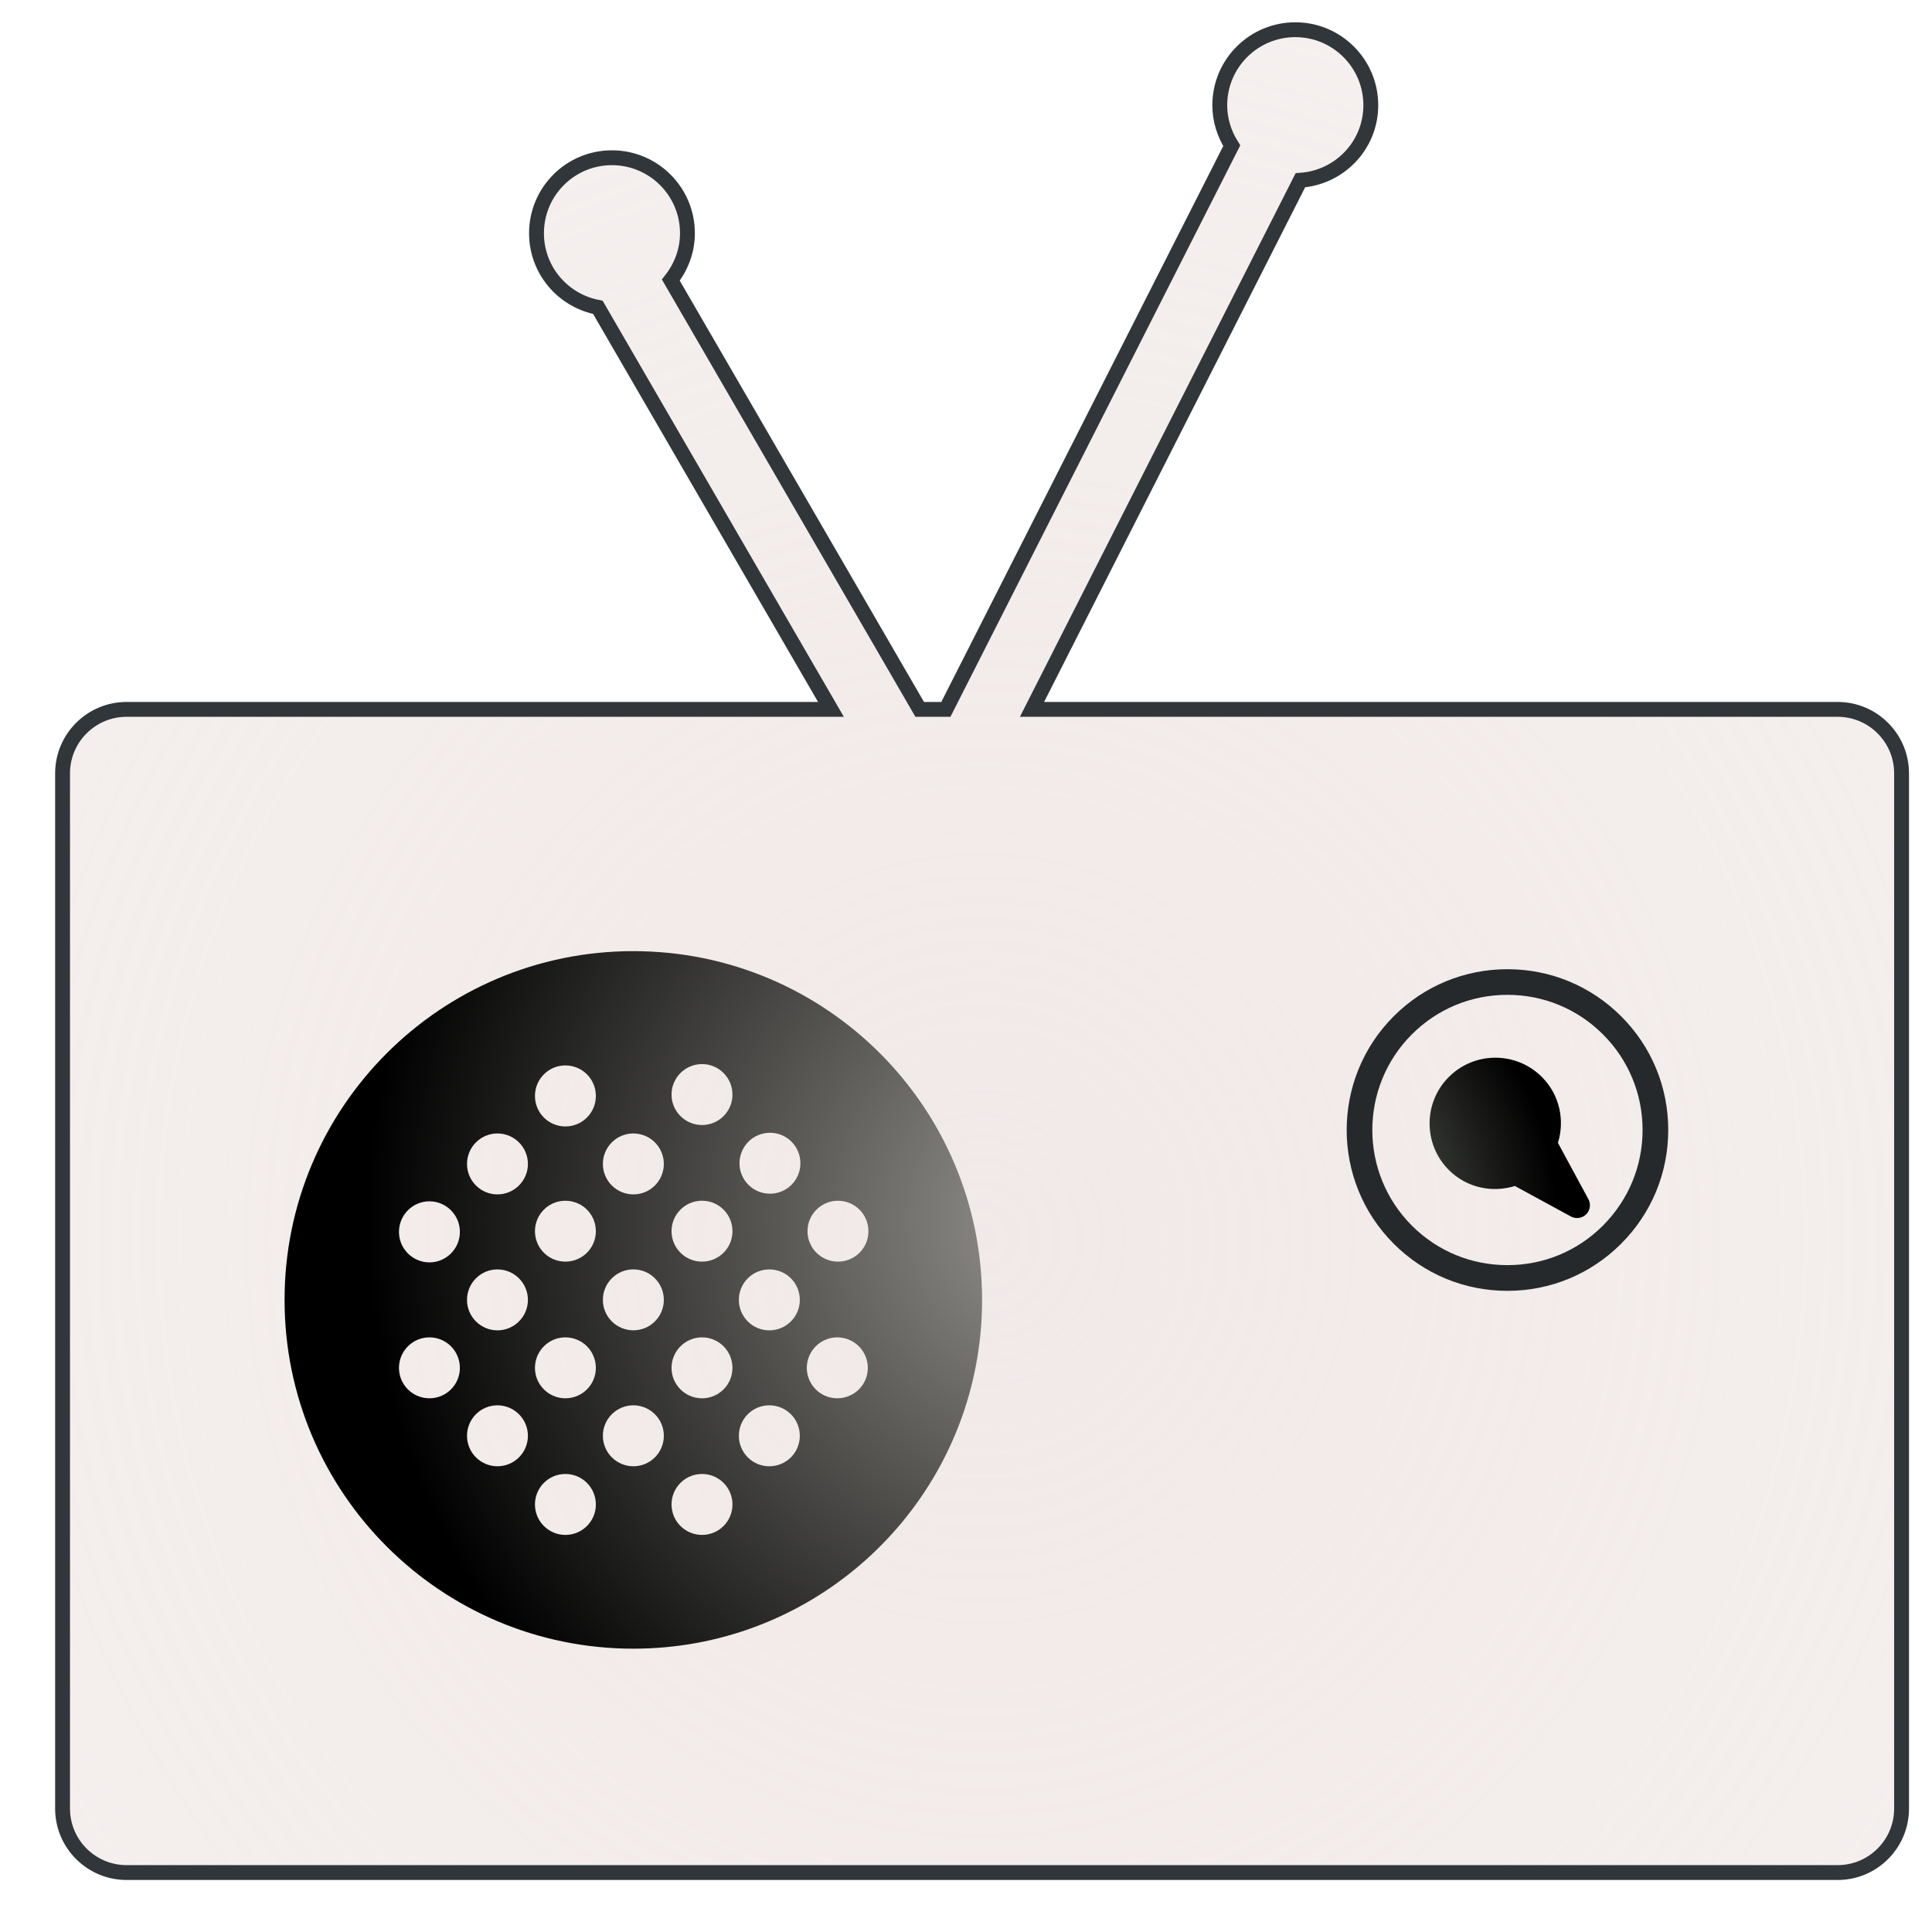
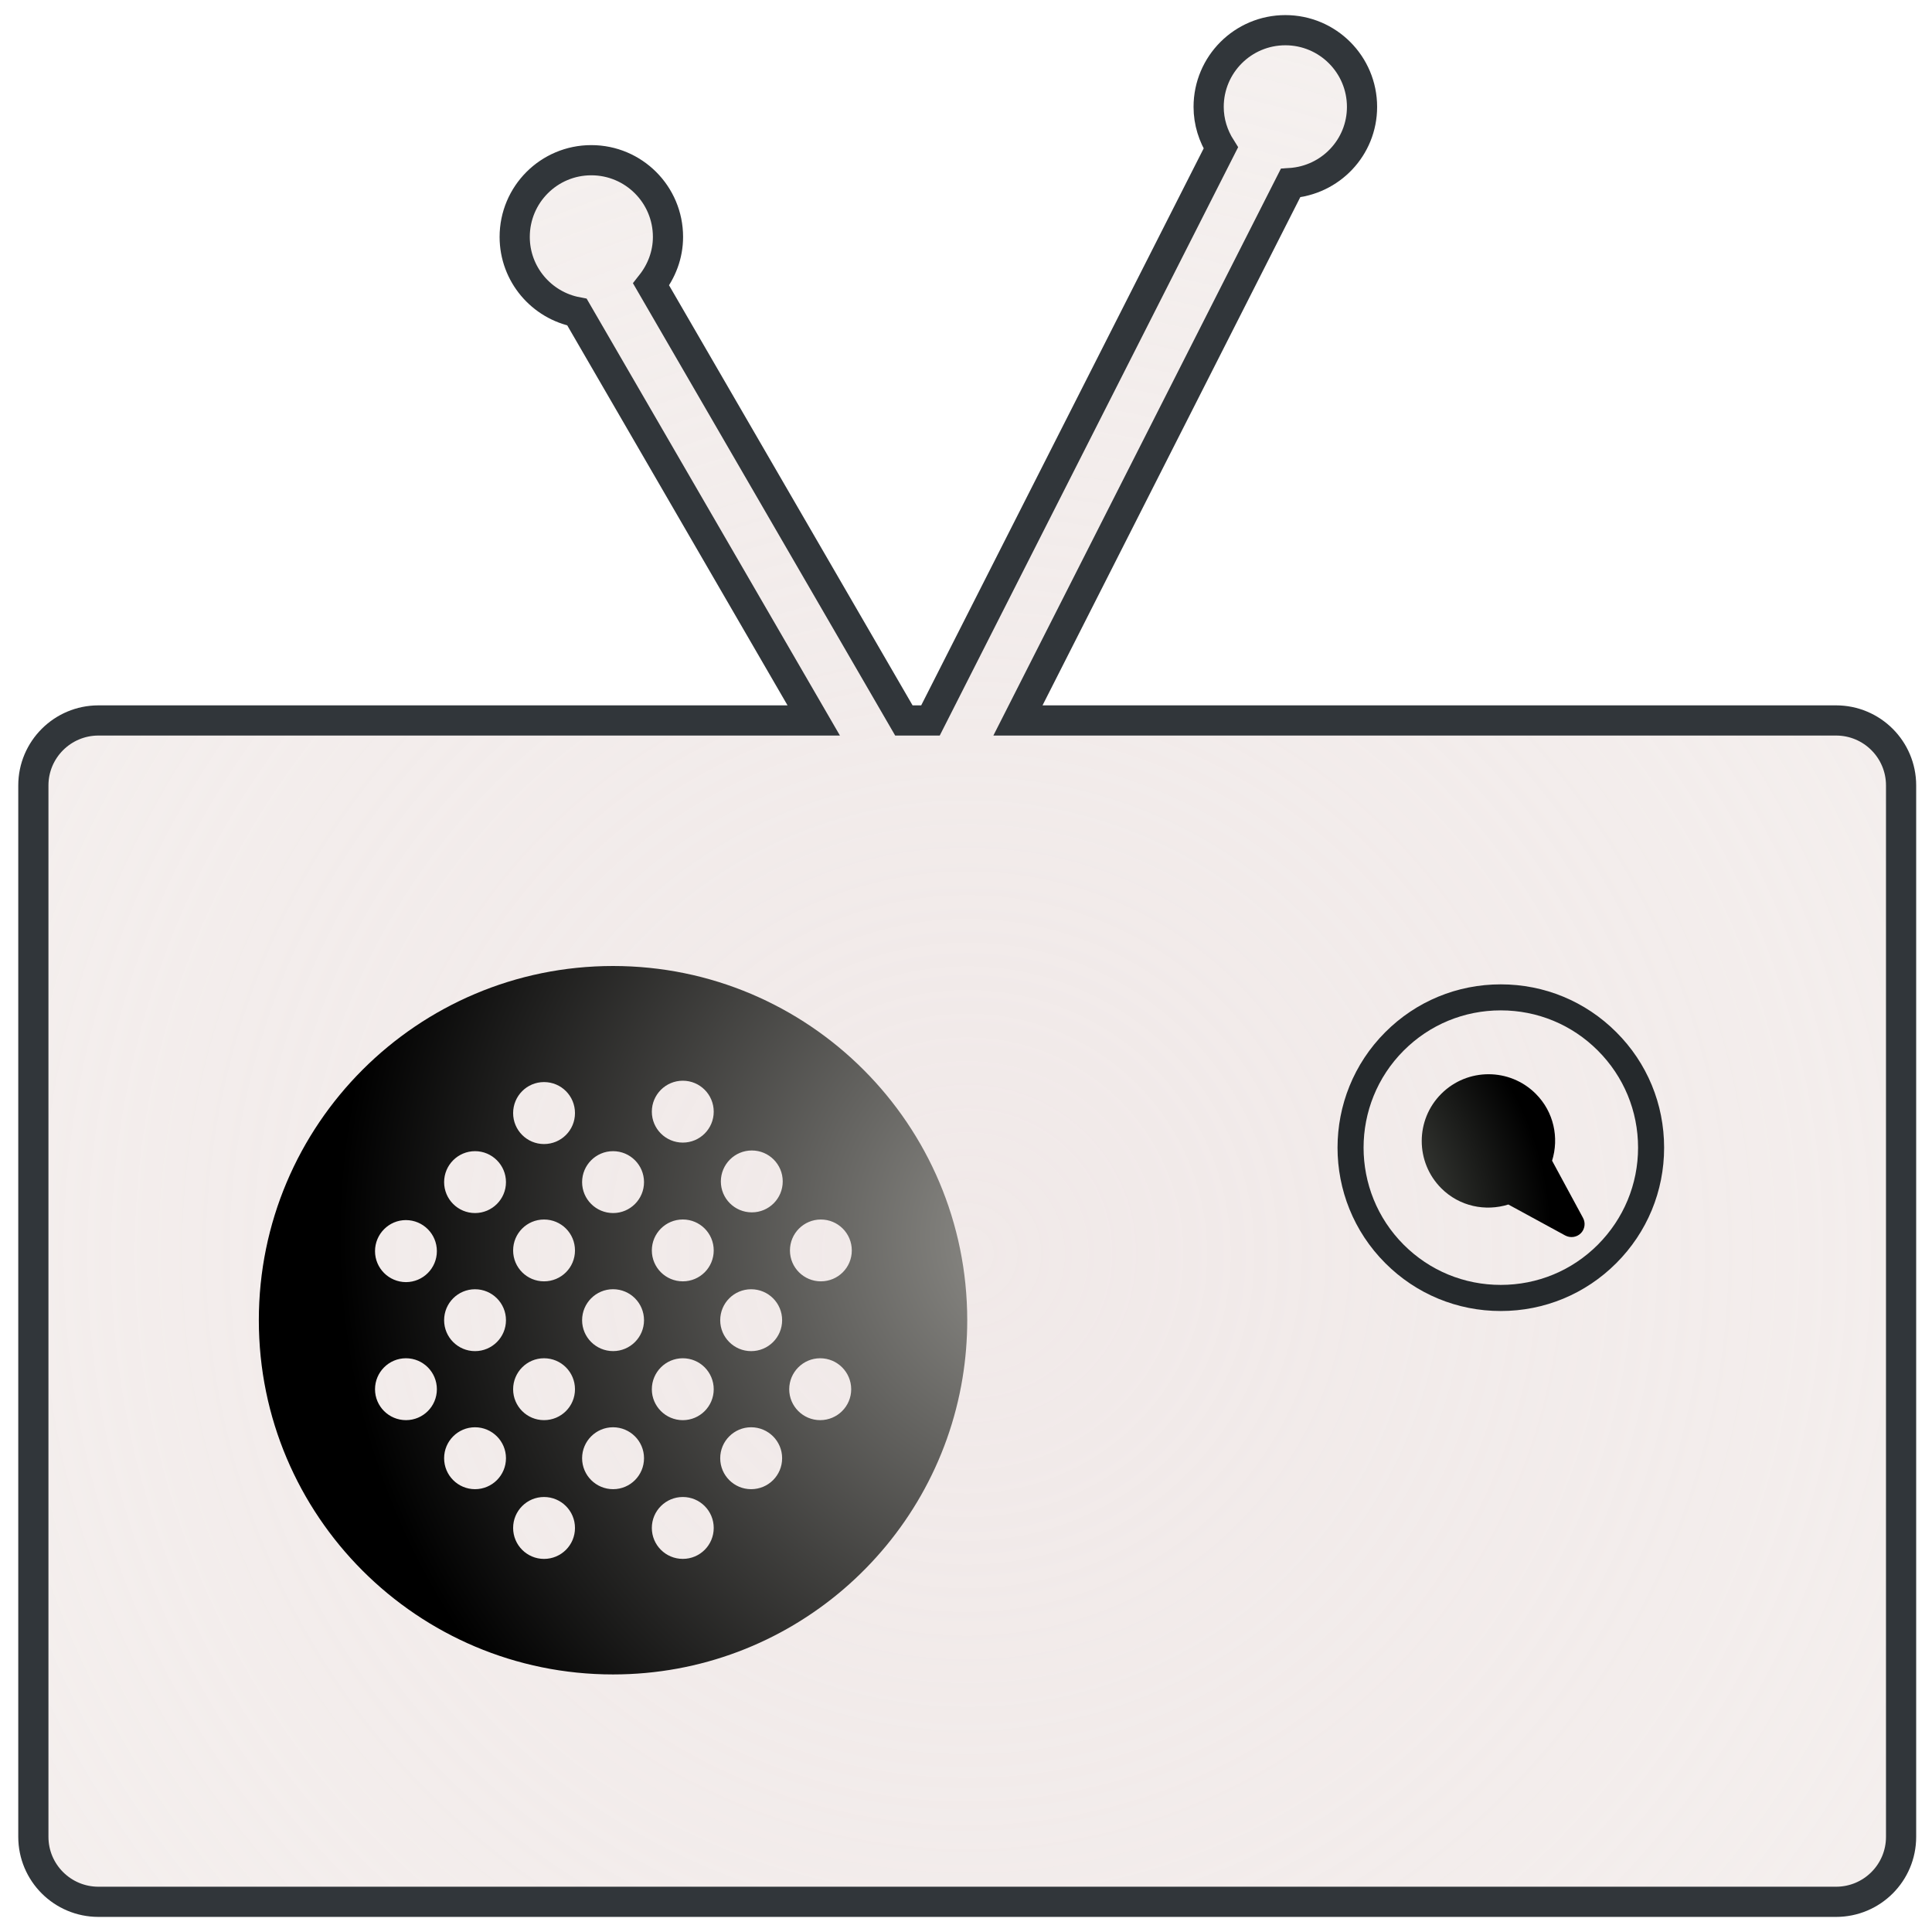
- <svg xmlns="http://www.w3.org/2000/svg" xmlns:xlink="http://www.w3.org/1999/xlink" width="65px" height="65px" version="1.1">
+ <svg xmlns="http://www.w3.org/2000/svg" xmlns:xlink="http://www.w3.org/1999/xlink" width="64px" height="64px" version="1.1">
  <description>Created with Sketch (http://www.bohemiancoding.com/sketch)</description>
  <defs>
    <radialGradient cx="50%" cy="65.332%" fx="50%" fy="65.332%" r="104.404%" id="radialGradient-1">
      <stop stop-color="rgb(234,223,222)" stop-opacity="0.676" offset="0%" />
      <stop stop-color="rgb(249,247,245)" offset="100%" />
    </radialGradient>
-     <path d="M34.721,23.866 L43.75,6.064 C45.07,5.976 46.119,4.886 46.119,3.541 C46.119,2.137 44.982,1 43.579,1 C42.176,1 41.038,2.137 41.038,3.541 C41.038,4.042 41.191,4.507 41.441,4.902 L31.823,23.866 L30.942,23.866 L22.569,9.423 C22.913,8.987 23.128,8.445 23.128,7.848 C23.128,6.444 21.991,5.307 20.587,5.307 C19.185,5.307 18.05,6.444 18.05,7.848 C18.05,9.086 18.939,10.116 20.114,10.339 L27.956,23.866 L4.261,23.866 C3.071,23.866 2.105,24.83 2.105,26.019 L2.105,60.847 C2.105,62.037 3.071,63 4.261,63 L61.822,63 C63.013,63 63.976,62.037 63.976,60.847 L63.976,26.019 C63.976,24.83 63.013,23.866 61.822,23.866 L34.721,23.866 Z M34.721,23.866" id="path-2" />
+     <path d="M33.721,23.866 L42.75,6.064 C44.07,5.976 45.119,4.886 45.119,3.541 C45.119,2.137 43.982,1 42.579,1 C41.176,1 40.038,2.137 40.038,3.541 C40.038,4.042 40.191,4.507 40.441,4.902 L30.823,23.866 L29.942,23.866 L21.569,9.423 C21.913,8.987 22.128,8.445 22.128,7.848 C22.128,6.444 20.991,5.307 19.587,5.307 C18.185,5.307 17.05,6.444 17.05,7.848 C17.05,9.086 17.939,10.116 19.114,10.339 L26.956,23.866 L3.261,23.866 C2.071,23.866 1.105,24.83 1.105,26.019 L1.105,60.847 C1.105,62.037 2.071,63 3.261,63 L60.822,63 C62.013,63 62.976,62.037 62.976,60.847 L62.976,26.019 C62.976,24.83 62.013,23.866 60.822,23.866 L33.721,23.866 Z M33.721,23.866" id="path-2" />
    <radialGradient cx="111.454%" cy="38.251%" fx="111.454%" fy="38.251%" r="100%" id="radialGradient-3">
      <stop stop-color="rgb(254,255,254)" offset="0%" />
      <stop stop-color="rgb(131,130,126)" offset="11.943%" />
      <stop stop-color="rgb(0,0,0)" offset="100%" />
    </radialGradient>
    <radialGradient cx="-105.487%" cy="100%" fx="-105.487%" fy="100%" r="184.868%" id="radialGradient-4">
      <stop stop-color="rgb(130,135,125)" offset="0%" />
      <stop stop-color="rgb(0,0,0)" offset="100%" />
    </radialGradient>
  </defs>
  <g id="Page 1" fill="rgb(215,215,215)" fill-rule="evenodd">
-     <use id="Path" stroke="rgb(49,54,58)" stroke-width="0.5" fill="url(#radialGradient-1)" xlink:href="#path-2" />
+     <use id="Path" stroke="rgb(49,54,58)" stroke-width="1" fill="url(#radialGradient-1)" xlink:href="#path-2" />
    <use id="Path-1" stroke="none" fill="none" xlink:href="#path-2" />
-     <path d="M14.449,42.472 C15.016,42.47 15.472,42.011 15.472,41.446 C15.472,40.879 15.016,40.419 14.447,40.417 C13.882,40.417 13.423,40.879 13.423,41.446 C13.423,42.011 13.882,42.47 14.449,42.472 M14.449,47.044 C15.016,47.044 15.472,46.585 15.472,46.021 C15.472,45.455 15.016,44.994 14.447,44.994 C13.882,44.994 13.423,45.455 13.423,46.021 C13.423,46.585 13.882,47.044 14.449,47.044 M16.736,40.184 C17.301,40.184 17.761,39.725 17.761,39.16 C17.761,38.594 17.301,38.134 16.736,38.134 C16.171,38.134 15.712,38.594 15.712,39.16 C15.712,39.725 16.171,40.184 16.736,40.184 M16.736,44.758 C17.301,44.758 17.761,44.298 17.761,43.734 C17.761,43.166 17.301,42.708 16.736,42.708 C16.171,42.708 15.712,43.166 15.712,43.734 C15.712,44.299 16.171,44.758 16.736,44.758 M16.736,49.331 C17.301,49.331 17.761,48.873 17.761,48.305 C17.761,47.74 17.301,47.281 16.736,47.28 C16.171,47.28 15.712,47.74 15.712,48.305 C15.712,48.873 16.171,49.331 16.736,49.331 M19.021,42.446 C19.591,42.446 20.047,41.989 20.047,41.423 C20.047,40.855 19.591,40.398 19.021,40.398 C18.456,40.398 17.998,40.855 17.998,41.423 C17.998,41.989 18.456,42.446 19.021,42.446 M20.047,46.021 C20.047,45.455 19.591,44.994 19.021,44.994 C18.456,44.994 17.998,45.455 17.998,46.021 C17.998,46.585 18.456,47.044 19.021,47.044 C19.591,47.044 20.047,46.585 20.047,46.021 M19.021,51.641 C19.591,51.64 20.047,51.182 20.047,50.616 C20.047,50.049 19.588,49.59 19.021,49.59 C18.456,49.59 17.998,50.049 17.998,50.615 C17.998,51.182 18.456,51.64 19.021,51.641 M21.311,40.184 C21.876,40.184 22.334,39.725 22.334,39.16 C22.334,38.594 21.876,38.134 21.308,38.134 C20.743,38.134 20.283,38.594 20.283,39.16 C20.283,39.725 20.743,40.184 21.311,40.184 M21.311,44.757 C21.876,44.757 22.334,44.297 22.334,43.734 C22.334,43.166 21.876,42.707 21.308,42.707 C20.743,42.707 20.283,43.166 20.283,43.734 C20.283,44.299 20.743,44.757 21.311,44.757 M21.311,49.331 C21.876,49.331 22.334,48.872 22.334,48.305 C22.334,47.74 21.876,47.281 21.308,47.28 C20.743,47.28 20.283,47.74 20.283,48.305 C20.283,48.872 20.743,49.331 21.311,49.331 M23.619,37.85 C24.186,37.85 24.643,37.392 24.643,36.826 C24.643,36.259 24.186,35.8 23.619,35.8 C23.053,35.8 22.593,36.259 22.593,36.826 C22.593,37.392 23.053,37.85 23.619,37.85 M23.619,42.446 C24.186,42.446 24.643,41.989 24.643,41.422 C24.643,40.855 24.186,40.397 23.619,40.397 C23.053,40.397 22.593,40.855 22.593,41.422 C22.593,41.989 23.053,42.446 23.619,42.446 M23.619,47.045 C24.186,47.044 24.643,46.585 24.643,46.021 C24.643,45.455 24.186,44.994 23.619,44.994 C23.053,44.994 22.593,45.455 22.593,46.021 C22.593,46.585 23.053,47.044 23.619,47.045 M23.619,51.64 C24.186,51.64 24.643,51.183 24.643,50.615 C24.643,50.049 24.186,49.59 23.619,49.59 C23.053,49.59 22.593,50.049 22.593,50.615 C22.593,51.183 23.053,51.64 23.619,51.64 M25.882,44.758 C26.452,44.758 26.909,44.298 26.909,43.734 C26.909,43.166 26.452,42.708 25.882,42.708 C25.317,42.708 24.858,43.166 24.858,43.734 C24.858,44.299 25.317,44.758 25.882,44.758 M25.882,49.331 C26.452,49.331 26.909,48.873 26.909,48.305 C26.909,47.74 26.452,47.281 25.882,47.28 C25.317,47.28 24.858,47.74 24.858,48.305 C24.858,48.873 25.317,49.331 25.882,49.331 M25.906,38.111 C25.338,38.111 24.882,38.569 24.879,39.136 C24.879,39.703 25.338,40.161 25.906,40.161 C26.472,40.161 26.929,39.703 26.929,39.136 C26.929,38.569 26.471,38.111 25.906,38.111 M28.169,47.044 C28.738,47.044 29.197,46.585 29.197,46.021 C29.197,45.455 28.738,44.994 28.169,44.994 C27.604,44.994 27.144,45.455 27.144,46.021 C27.144,46.585 27.604,47.044 28.169,47.044 M28.192,40.398 C27.628,40.398 27.168,40.855 27.168,41.423 C27.168,41.989 27.628,42.446 28.192,42.446 C28.761,42.446 29.217,41.989 29.217,41.423 C29.217,40.855 28.758,40.398 28.192,40.398 M19.021,35.845 C18.456,35.845 17.998,36.304 17.998,36.873 C17.998,37.439 18.456,37.898 19.021,37.898 C19.591,37.898 20.047,37.439 20.047,36.873 C20.047,36.303 19.591,35.845 19.021,35.845 M33.041,43.734 C33.041,44.384 32.988,45.023 32.886,45.645 C31.974,51.216 27.139,55.468 21.308,55.468 C14.828,55.468 9.574,50.214 9.574,43.734 C9.574,37.253 14.828,32 21.308,32 C27.789,32 33.041,37.253 33.041,43.734 Z M33.041,43.734" id="path2520" fill="url(#radialGradient-3)" />
+     <path d="M13.449,42.472 C14.016,42.47 14.472,42.011 14.472,41.446 C14.472,40.879 14.016,40.419 13.447,40.417 C12.882,40.417 12.423,40.879 12.423,41.446 C12.423,42.011 12.882,42.47 13.449,42.472 M13.449,47.044 C14.016,47.044 14.472,46.585 14.472,46.021 C14.472,45.455 14.016,44.994 13.447,44.994 C12.882,44.994 12.423,45.455 12.423,46.021 C12.423,46.585 12.882,47.044 13.449,47.044 M15.736,40.184 C16.301,40.184 16.761,39.725 16.761,39.16 C16.761,38.594 16.301,38.134 15.736,38.134 C15.171,38.134 14.712,38.594 14.712,39.16 C14.712,39.725 15.171,40.184 15.736,40.184 M15.736,44.758 C16.301,44.758 16.761,44.298 16.761,43.734 C16.761,43.166 16.301,42.708 15.736,42.708 C15.171,42.708 14.712,43.166 14.712,43.734 C14.712,44.299 15.171,44.758 15.736,44.758 M15.736,49.331 C16.301,49.331 16.761,48.873 16.761,48.305 C16.761,47.74 16.301,47.281 15.736,47.28 C15.171,47.28 14.712,47.74 14.712,48.305 C14.712,48.873 15.171,49.331 15.736,49.331 M18.021,42.446 C18.591,42.446 19.047,41.989 19.047,41.423 C19.047,40.855 18.591,40.398 18.021,40.398 C17.456,40.398 16.998,40.855 16.998,41.423 C16.998,41.989 17.456,42.446 18.021,42.446 M19.047,46.021 C19.047,45.455 18.591,44.994 18.021,44.994 C17.456,44.994 16.998,45.455 16.998,46.021 C16.998,46.585 17.456,47.044 18.021,47.044 C18.591,47.044 19.047,46.585 19.047,46.021 M18.021,51.641 C18.591,51.64 19.047,51.182 19.047,50.616 C19.047,50.049 18.588,49.59 18.021,49.59 C17.456,49.59 16.998,50.049 16.998,50.615 C16.998,51.182 17.456,51.64 18.021,51.641 M20.311,40.184 C20.876,40.184 21.334,39.725 21.334,39.16 C21.334,38.594 20.876,38.134 20.308,38.134 C19.743,38.134 19.283,38.594 19.283,39.16 C19.283,39.725 19.743,40.184 20.311,40.184 M20.311,44.757 C20.876,44.757 21.334,44.297 21.334,43.734 C21.334,43.166 20.876,42.707 20.308,42.707 C19.743,42.707 19.283,43.166 19.283,43.734 C19.283,44.299 19.743,44.757 20.311,44.757 M20.311,49.331 C20.876,49.331 21.334,48.872 21.334,48.305 C21.334,47.74 20.876,47.281 20.308,47.28 C19.743,47.28 19.283,47.74 19.283,48.305 C19.283,48.872 19.743,49.331 20.311,49.331 M22.619,37.85 C23.186,37.85 23.643,37.392 23.643,36.826 C23.643,36.259 23.186,35.8 22.619,35.8 C22.053,35.8 21.593,36.259 21.593,36.826 C21.593,37.392 22.053,37.85 22.619,37.85 M22.619,42.446 C23.186,42.446 23.643,41.989 23.643,41.422 C23.643,40.855 23.186,40.397 22.619,40.397 C22.053,40.397 21.593,40.855 21.593,41.422 C21.593,41.989 22.053,42.446 22.619,42.446 M22.619,47.045 C23.186,47.044 23.643,46.585 23.643,46.021 C23.643,45.455 23.186,44.994 22.619,44.994 C22.053,44.994 21.593,45.455 21.593,46.021 C21.593,46.585 22.053,47.044 22.619,47.045 M22.619,51.64 C23.186,51.64 23.643,51.183 23.643,50.615 C23.643,50.049 23.186,49.59 22.619,49.59 C22.053,49.59 21.593,50.049 21.593,50.615 C21.593,51.183 22.053,51.64 22.619,51.64 M24.882,44.758 C25.452,44.758 25.909,44.298 25.909,43.734 C25.909,43.166 25.452,42.708 24.882,42.708 C24.317,42.708 23.858,43.166 23.858,43.734 C23.858,44.299 24.317,44.758 24.882,44.758 M24.882,49.331 C25.452,49.331 25.909,48.873 25.909,48.305 C25.909,47.74 25.452,47.281 24.882,47.28 C24.317,47.28 23.858,47.74 23.858,48.305 C23.858,48.873 24.317,49.331 24.882,49.331 M24.906,38.111 C24.338,38.111 23.882,38.569 23.879,39.136 C23.879,39.703 24.338,40.161 24.906,40.161 C25.472,40.161 25.929,39.703 25.929,39.136 C25.929,38.569 25.471,38.111 24.906,38.111 M27.169,47.044 C27.738,47.044 28.197,46.585 28.197,46.021 C28.197,45.455 27.738,44.994 27.169,44.994 C26.604,44.994 26.144,45.455 26.144,46.021 C26.144,46.585 26.604,47.044 27.169,47.044 M27.192,40.398 C26.628,40.398 26.168,40.855 26.168,41.423 C26.168,41.989 26.628,42.446 27.192,42.446 C27.761,42.446 28.217,41.989 28.217,41.423 C28.217,40.855 27.758,40.398 27.192,40.398 M18.021,35.845 C17.456,35.845 16.998,36.304 16.998,36.873 C16.998,37.439 17.456,37.898 18.021,37.898 C18.591,37.898 19.047,37.439 19.047,36.873 C19.047,36.303 18.591,35.845 18.021,35.845 M32.041,43.734 C32.041,44.384 31.988,45.023 31.886,45.645 C30.974,51.216 26.139,55.468 20.308,55.468 C13.828,55.468 8.574,50.214 8.574,43.734 C8.574,37.253 13.828,32 20.308,32 C26.789,32 32.041,37.253 32.041,43.734 Z M32.041,43.734" id="path2520" fill="url(#radialGradient-3)" />
    <g id="g2512" fill="rgb(37,41,44)">
-       <path d="M47.5,41.234 C48.359,42.093 49.5,42.564 50.715,42.564 C51.929,42.564 53.071,42.093 53.93,41.233 C54.786,40.374 55.263,39.231 55.263,38.018 C55.263,36.803 54.789,35.66 53.93,34.801 C53.071,33.942 51.929,33.47 50.715,33.47 C49.5,33.47 48.359,33.942 47.5,34.801 C45.727,36.575 45.727,39.46 47.5,41.234 M50.715,32.608 C52.16,32.608 53.519,33.17 54.541,34.191 C55.565,35.212 56.126,36.572 56.126,38.018 C56.126,39.463 55.563,40.821 54.541,41.844 C53.519,42.866 52.16,43.429 50.715,43.429 C49.269,43.429 47.911,42.866 46.89,41.844 C44.78,39.734 44.78,36.301 46.89,34.191 C47.911,33.17 49.269,32.608 50.715,32.608" id="path2514" />
+       <path d="M46.5,41.234 C47.359,42.093 48.5,42.564 49.715,42.564 C50.929,42.564 52.071,42.093 52.93,41.233 C53.786,40.374 54.263,39.231 54.263,38.018 C54.263,36.803 53.789,35.66 52.93,34.801 C52.071,33.942 50.929,33.47 49.715,33.47 C48.5,33.47 47.359,33.942 46.5,34.801 C44.727,36.575 44.727,39.46 46.5,41.234 M49.715,32.608 C51.16,32.608 52.519,33.17 53.541,34.191 C54.565,35.212 55.126,36.572 55.126,38.018 C55.126,39.463 54.563,40.821 53.541,41.844 C52.519,42.866 51.16,43.429 49.715,43.429 C48.269,43.429 46.911,42.866 45.89,41.844 C43.78,39.734 43.78,36.301 45.89,34.191 C46.911,33.17 48.269,32.608 49.715,32.608" id="path2514" />
    </g>
    <g id="g2508" fill="rgb(37,41,44)">
-       <path d="M52.415,38.45 L53.439,40.343 C53.53,40.51 53.501,40.72 53.365,40.855 C53.229,40.989 53.021,41.017 52.852,40.928 L50.966,39.901 C50.206,40.138 49.346,39.965 48.744,39.363 C47.881,38.499 47.881,37.096 48.744,36.234 C49.608,35.369 51.011,35.369 51.875,36.234 C52.475,36.834 52.65,37.693 52.415,38.45 Z M52.415,38.45" id="path2510" fill="url(#radialGradient-4)" />
+       <path d="M51.415,38.45 L52.439,40.343 C52.53,40.51 52.501,40.72 52.365,40.855 C52.229,40.989 52.021,41.017 51.852,40.928 L49.966,39.901 C49.206,40.138 48.346,39.965 47.744,39.363 C46.881,38.499 46.881,37.096 47.744,36.234 C48.608,35.369 50.011,35.369 50.875,36.234 C51.475,36.834 51.65,37.693 51.415,38.45 Z M51.415,38.45" id="path2510" fill="url(#radialGradient-4)" />
    </g>
  </g>
</svg>
